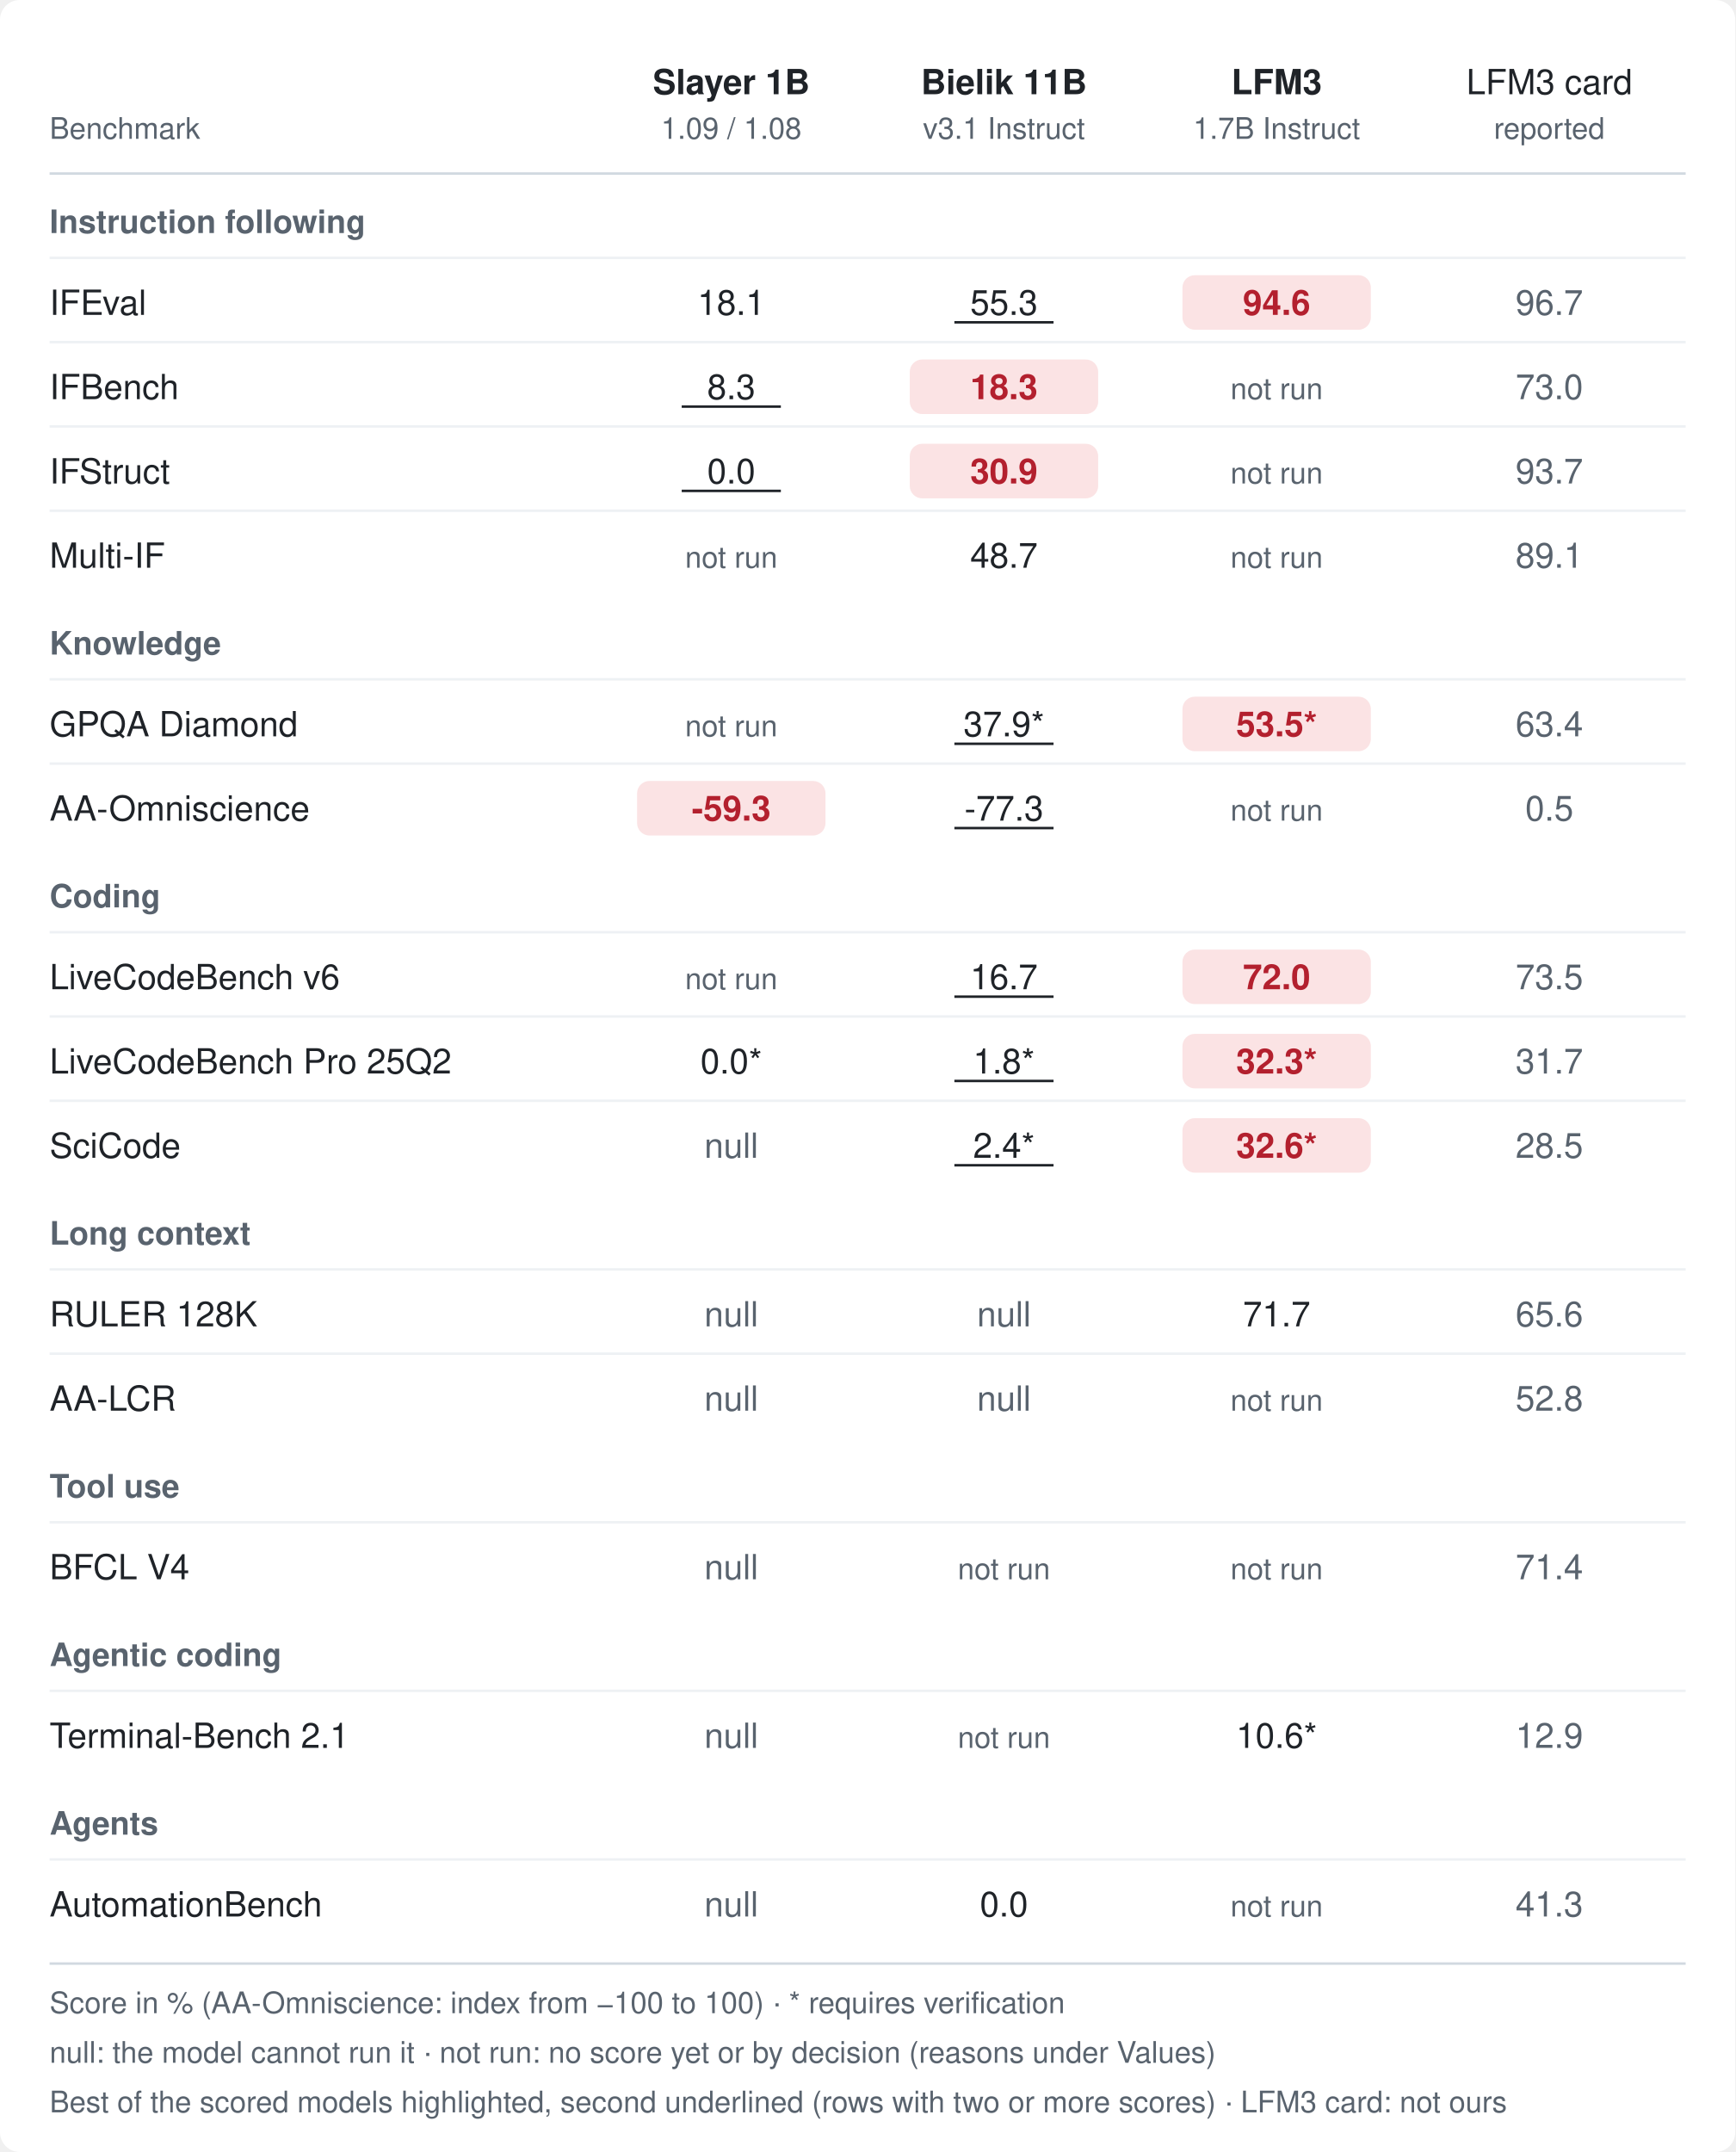
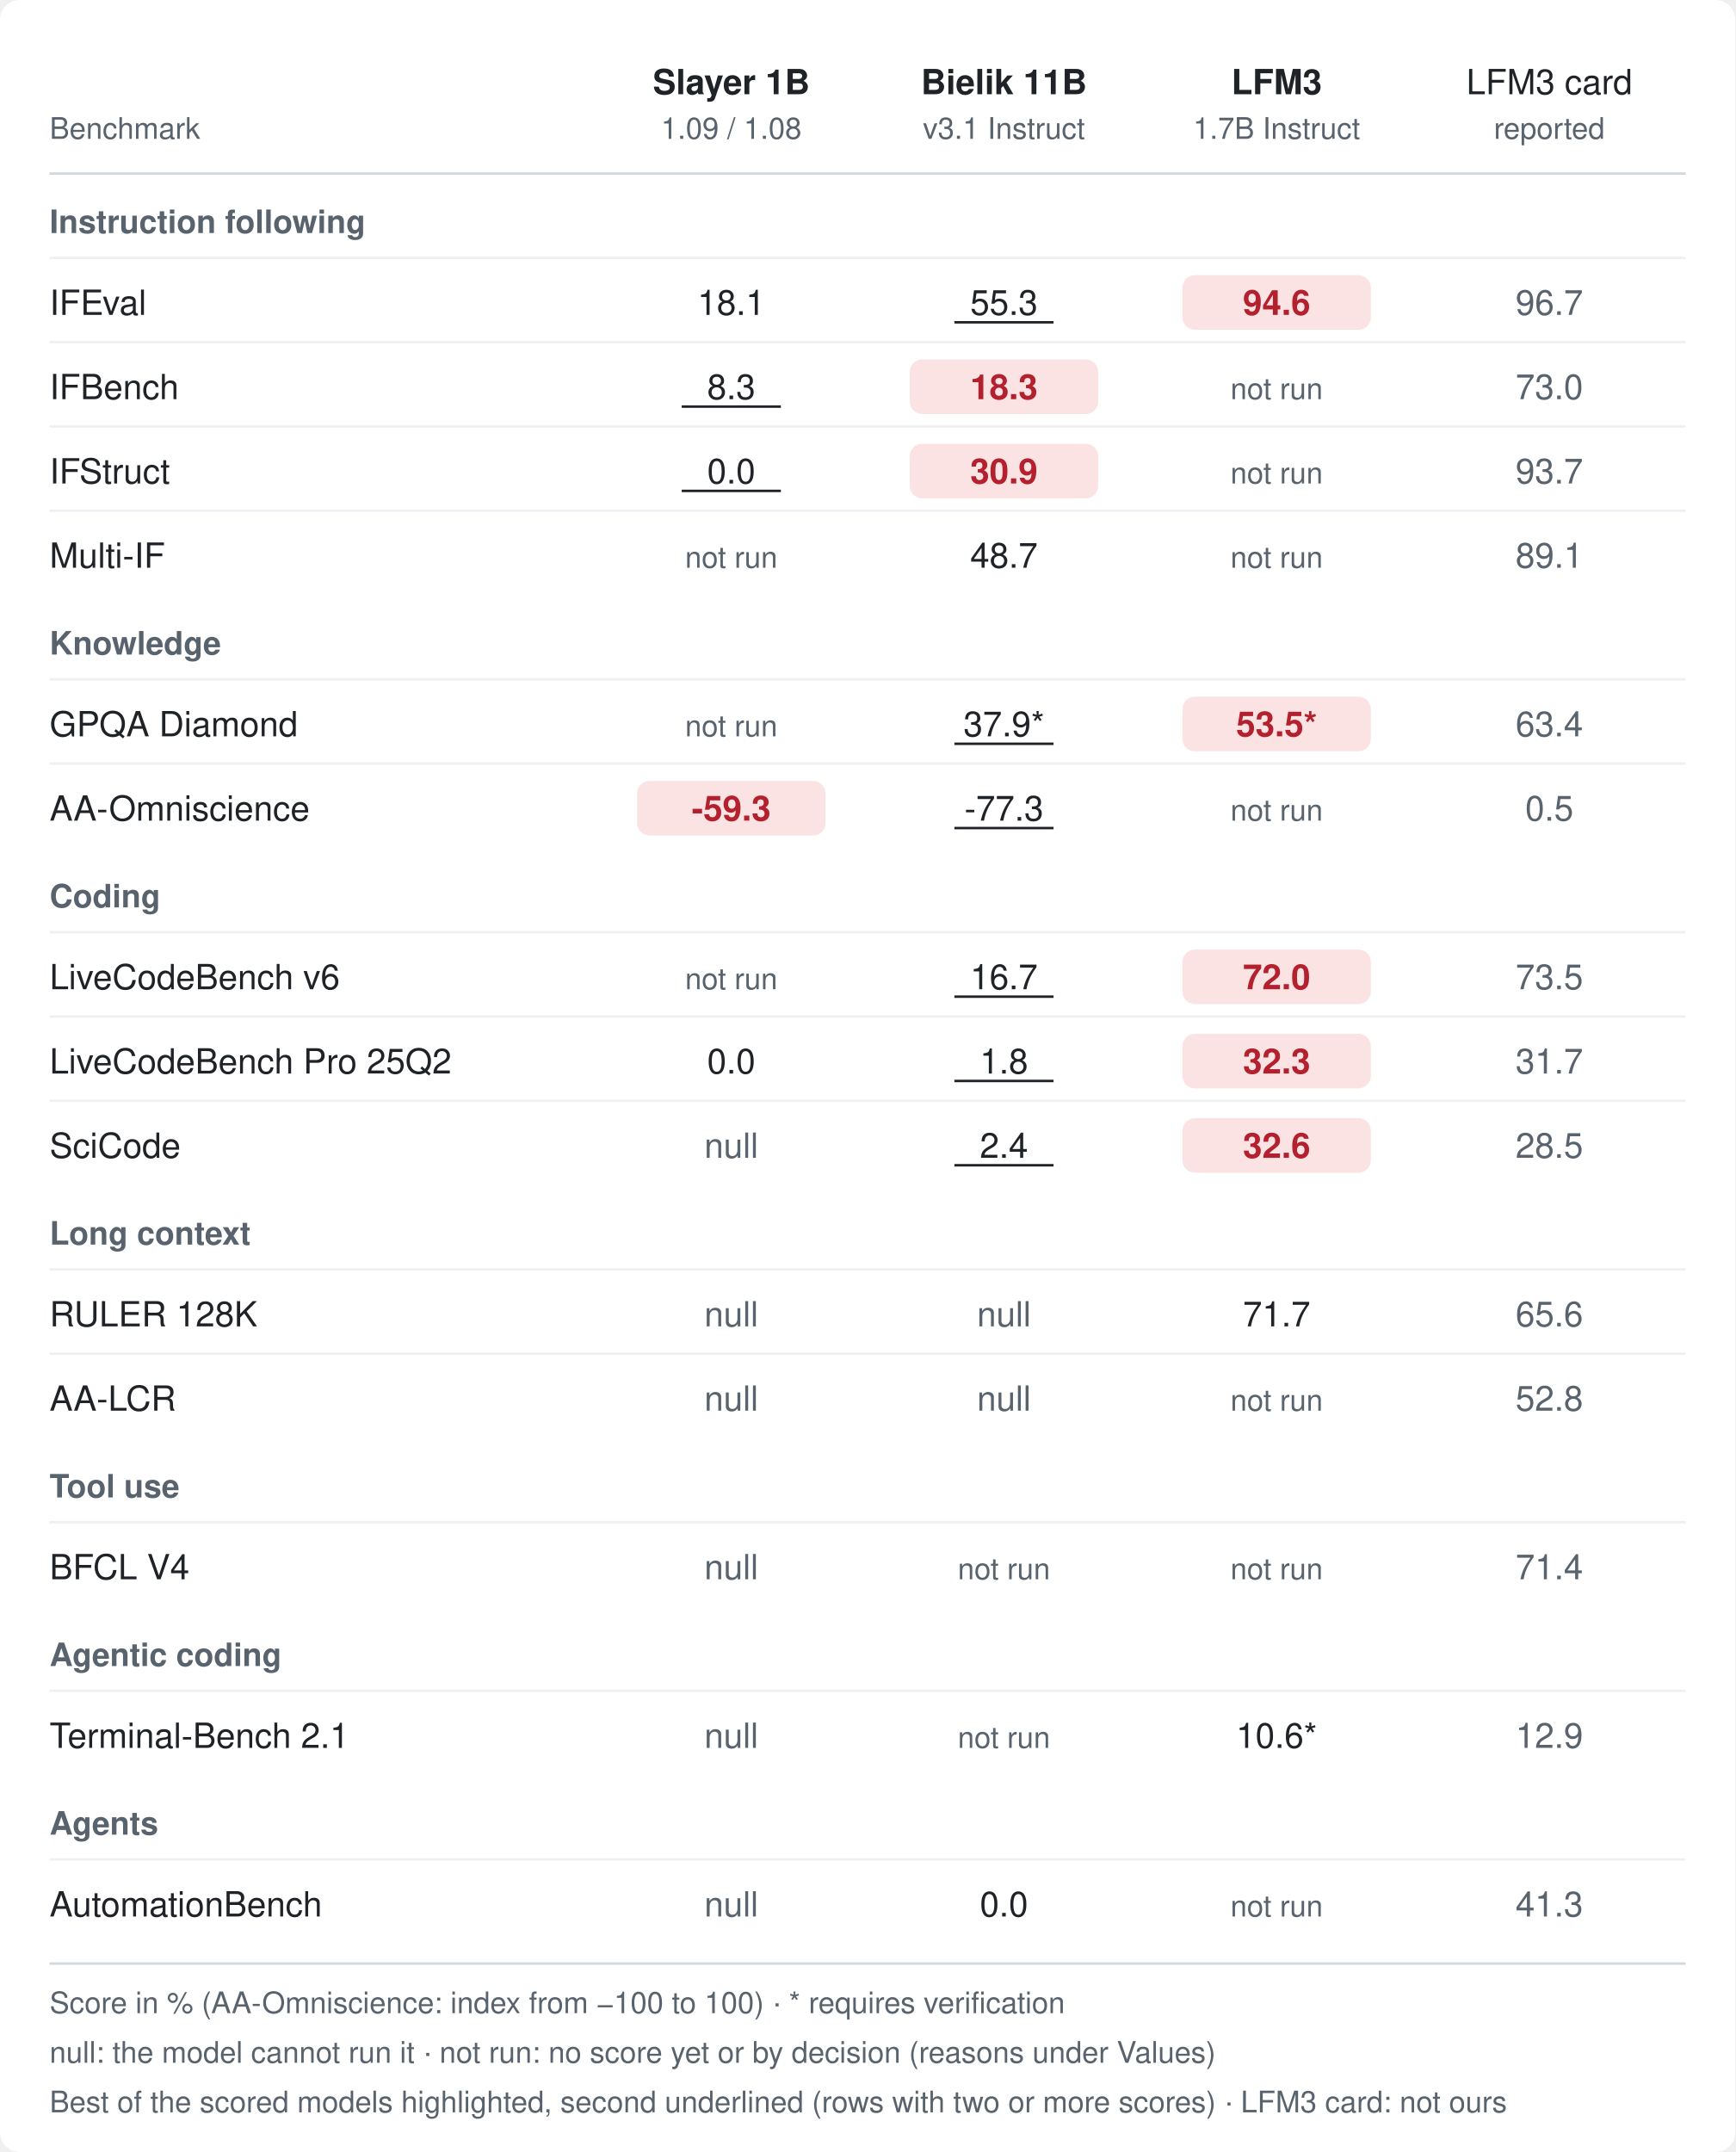
<svg xmlns="http://www.w3.org/2000/svg" width="700" height="868" viewBox="0 0 700 868" font-family="-apple-system, BlinkMacSystemFont, 'Segoe UI', Helvetica, Arial, sans-serif" font-size="14" fill="#1f2328">
  <rect width="700" height="868" rx="8" fill="#ffffff" />
  <text x="295.0" y="38" text-anchor="middle" font-weight="600">Slayer 1B</text>
  <text x="295.0" y="56" text-anchor="middle" font-size="12" fill="#59636e">1.09 / 1.08</text>
  <text x="405.0" y="38" text-anchor="middle" font-weight="600">Bielik 11B</text>
  <text x="405.0" y="56" text-anchor="middle" font-size="12" fill="#59636e">v3.1 Instruct</text>
  <text x="515.0" y="38" text-anchor="middle" font-weight="600">LFM3</text>
  <text x="515.0" y="56" text-anchor="middle" font-size="12" fill="#59636e">1.7B Instruct</text>
  <text x="625.0" y="38" text-anchor="middle" font-weight="400">LFM3 card</text>
  <text x="625.0" y="56" text-anchor="middle" font-size="12" fill="#59636e">reported</text>
  <text x="20" y="56" font-size="12" fill="#59636e">Benchmark</text>
  <line x1="20" x2="680" y1="70" y2="70" stroke="#d1d9e0" />
  <text x="20" y="94" font-size="13" font-weight="600" fill="#59636e">Instruction following</text>
  <line x1="20" x2="680" y1="104" y2="104" stroke="#eef1f4" />
  <text x="20" y="127">IFEval</text>
  <text x="295.0" y="127" text-anchor="middle" data-benchmark="ifeval" data-model="slayer1b-1.08" data-rank="3">18.1</text>
  <line x1="385.0" x2="425.0" y1="130" y2="130" stroke="#1f2328" />
  <text x="405.0" y="127" text-anchor="middle" data-benchmark="ifeval" data-model="bielik-11b-v3.1" data-rank="2">55.3</text>
  <rect x="477.0" y="111" width="76" height="22" rx="5" fill="#fbe3e4" />
  <text x="515.0" y="127" text-anchor="middle" font-weight="700" fill="#b3202e" data-benchmark="ifeval" data-model="lfm3-1.7b-ifeval" data-rank="1">94.6</text>
  <text x="625.0" y="127" text-anchor="middle" fill="#59636e" data-card="ifeval">96.7</text>
  <line x1="20" x2="680" y1="138" y2="138" stroke="#eef1f4" />
  <text x="20" y="161">IFBench</text>
  <line x1="275.0" x2="315.0" y1="164" y2="164" stroke="#1f2328" />
  <text x="295.0" y="161" text-anchor="middle" data-benchmark="ifbench" data-model="slayer1b-60000" data-rank="2">8.3</text>
  <rect x="367.0" y="145" width="76" height="22" rx="5" fill="#fbe3e4" />
  <text x="405.0" y="161" text-anchor="middle" font-weight="700" fill="#b3202e" data-benchmark="ifbench" data-model="bielik-11b-v3.1-vllm" data-rank="1">18.3</text>
  <text x="515.0" y="161" text-anchor="middle" fill="#59636e" font-size="12" data-benchmark="ifbench" data-model="" data-rank="0">not run</text>
  <text x="625.0" y="161" text-anchor="middle" fill="#59636e" data-card="ifbench">73.0</text>
  <line x1="20" x2="680" y1="172" y2="172" stroke="#eef1f4" />
  <text x="20" y="195">IFStruct</text>
  <line x1="275.0" x2="315.0" y1="198" y2="198" stroke="#1f2328" />
  <text x="295.0" y="195" text-anchor="middle" data-benchmark="ifstruct" data-model="slayer1b-60000" data-rank="2">0.0</text>
  <rect x="367.0" y="179" width="76" height="22" rx="5" fill="#fbe3e4" />
  <text x="405.0" y="195" text-anchor="middle" font-weight="700" fill="#b3202e" data-benchmark="ifstruct" data-model="bielik-11b-v3.1-vllm" data-rank="1">30.9</text>
  <text x="515.0" y="195" text-anchor="middle" fill="#59636e" font-size="12" data-benchmark="ifstruct" data-model="" data-rank="0">not run</text>
  <text x="625.0" y="195" text-anchor="middle" fill="#59636e" data-card="ifstruct">93.7</text>
  <line x1="20" x2="680" y1="206" y2="206" stroke="#eef1f4" />
  <text x="20" y="229">Multi-IF</text>
  <text x="295.0" y="229" text-anchor="middle" fill="#59636e" font-size="12" data-benchmark="multi-if" data-model="slayer1b-60000" data-rank="0">not run</text>
  <text x="405.0" y="229" text-anchor="middle" data-benchmark="multi-if" data-model="bielik-11b-v3.1-vllm" data-rank="0">48.7</text>
  <text x="515.0" y="229" text-anchor="middle" fill="#59636e" font-size="12" data-benchmark="multi-if" data-model="" data-rank="0">not run</text>
  <text x="625.0" y="229" text-anchor="middle" fill="#59636e" data-card="multi-if">89.1</text>
  <text x="20" y="264" font-size="13" font-weight="600" fill="#59636e">Knowledge</text>
  <line x1="20" x2="680" y1="274" y2="274" stroke="#eef1f4" />
  <text x="20" y="297">GPQA Diamond</text>
  <text x="295.0" y="297" text-anchor="middle" fill="#59636e" font-size="12" data-benchmark="gpqa-diamond" data-model="slayer1b-1.09-k70000" data-rank="0">not run</text>
  <line x1="385.0" x2="425.0" y1="300" y2="300" stroke="#1f2328" />
  <text x="405.0" y="297" text-anchor="middle" data-benchmark="gpqa-diamond" data-model="bielik-11b-v3.1" data-rank="2">37.9*</text>
  <rect x="477.0" y="281" width="76" height="22" rx="5" fill="#fbe3e4" />
  <text x="515.0" y="297" text-anchor="middle" font-weight="700" fill="#b3202e" data-benchmark="gpqa-diamond" data-model="lfm3-1.7b" data-rank="1">53.5*</text>
  <text x="625.0" y="297" text-anchor="middle" fill="#59636e" data-card="gpqa-diamond">63.4</text>
  <line x1="20" x2="680" y1="308" y2="308" stroke="#eef1f4" />
  <text x="20" y="331">AA-Omniscience</text>
  <rect x="257.0" y="315" width="76" height="22" rx="5" fill="#fbe3e4" />
  <text x="295.0" y="331" text-anchor="middle" font-weight="700" fill="#b3202e" data-benchmark="aa-omniscience" data-model="slayer1b-60000" data-rank="1">-59.3</text>
  <line x1="385.0" x2="425.0" y1="334" y2="334" stroke="#1f2328" />
  <text x="405.0" y="331" text-anchor="middle" data-benchmark="aa-omniscience" data-model="bielik-11b-v3.1-vllm" data-rank="2">-77.3</text>
  <text x="515.0" y="331" text-anchor="middle" fill="#59636e" font-size="12" data-benchmark="aa-omniscience" data-model="" data-rank="0">not run</text>
  <text x="625.0" y="331" text-anchor="middle" fill="#59636e" data-card="aa-omniscience">0.5</text>
  <text x="20" y="366" font-size="13" font-weight="600" fill="#59636e">Coding</text>
  <line x1="20" x2="680" y1="376" y2="376" stroke="#eef1f4" />
  <text x="20" y="399">LiveCodeBench v6</text>
  <text x="295.0" y="399" text-anchor="middle" fill="#59636e" font-size="12" data-benchmark="livecodebench-v6" data-model="slayer1b-1.09-k70000" data-rank="0">not run</text>
  <line x1="385.0" x2="425.0" y1="402" y2="402" stroke="#1f2328" />
  <text x="405.0" y="399" text-anchor="middle" data-benchmark="livecodebench-v6" data-model="bielik-11b-v3.1" data-rank="2">16.7</text>
  <rect x="477.0" y="383" width="76" height="22" rx="5" fill="#fbe3e4" />
  <text x="515.0" y="399" text-anchor="middle" font-weight="700" fill="#b3202e" data-benchmark="livecodebench-v6" data-model="lfm3-1.7b" data-rank="1">72.0</text>
  <text x="625.0" y="399" text-anchor="middle" fill="#59636e" data-card="livecodebench-v6">73.5</text>
  <line x1="20" x2="680" y1="410" y2="410" stroke="#eef1f4" />
  <text x="20" y="433">LiveCodeBench Pro 25Q2</text>
-   <text x="295.0" y="433" text-anchor="middle" data-benchmark="livecodebench-pro-25q2" data-model="slayer1b-1.09-k70000" data-rank="3">0.0*</text>
+   <text x="295.0" y="433" text-anchor="middle" data-benchmark="livecodebench-pro-25q2" data-model="slayer1b-1.09-k70000" data-rank="3">0.0</text>
  <line x1="385.0" x2="425.0" y1="436" y2="436" stroke="#1f2328" />
-   <text x="405.0" y="433" text-anchor="middle" data-benchmark="livecodebench-pro-25q2" data-model="bielik-11b-v3.1" data-rank="2">1.8*</text>
+   <text x="405.0" y="433" text-anchor="middle" data-benchmark="livecodebench-pro-25q2" data-model="bielik-11b-v3.1" data-rank="2">1.8</text>
  <rect x="477.0" y="417" width="76" height="22" rx="5" fill="#fbe3e4" />
-   <text x="515.0" y="433" text-anchor="middle" font-weight="700" fill="#b3202e" data-benchmark="livecodebench-pro-25q2" data-model="lfm3-1.7b" data-rank="1">32.3*</text>
+   <text x="515.0" y="433" text-anchor="middle" font-weight="700" fill="#b3202e" data-benchmark="livecodebench-pro-25q2" data-model="lfm3-1.7b" data-rank="1">32.3</text>
  <text x="625.0" y="433" text-anchor="middle" fill="#59636e" data-card="livecodebench-pro-25q2">31.7</text>
  <line x1="20" x2="680" y1="444" y2="444" stroke="#eef1f4" />
  <text x="20" y="467">SciCode</text>
  <text x="295.0" y="467" text-anchor="middle" fill="#59636e" data-benchmark="scicode" data-model="slayer1b-1.09-k70000" data-rank="0">null</text>
  <line x1="385.0" x2="425.0" y1="470" y2="470" stroke="#1f2328" />
-   <text x="405.0" y="467" text-anchor="middle" data-benchmark="scicode" data-model="bielik-11b-v3.1" data-rank="2">2.4*</text>
+   <text x="405.0" y="467" text-anchor="middle" data-benchmark="scicode" data-model="bielik-11b-v3.1" data-rank="2">2.4</text>
  <rect x="477.0" y="451" width="76" height="22" rx="5" fill="#fbe3e4" />
-   <text x="515.0" y="467" text-anchor="middle" font-weight="700" fill="#b3202e" data-benchmark="scicode" data-model="lfm3-1.7b" data-rank="1">32.6*</text>
+   <text x="515.0" y="467" text-anchor="middle" font-weight="700" fill="#b3202e" data-benchmark="scicode" data-model="lfm3-1.7b" data-rank="1">32.6</text>
  <text x="625.0" y="467" text-anchor="middle" fill="#59636e" data-card="scicode">28.5</text>
  <text x="20" y="502" font-size="13" font-weight="600" fill="#59636e">Long context</text>
  <line x1="20" x2="680" y1="512" y2="512" stroke="#eef1f4" />
  <text x="20" y="535">RULER 128K</text>
  <text x="295.0" y="535" text-anchor="middle" fill="#59636e" data-benchmark="ruler-128k" data-model="slayer1b-1.09-k70000" data-rank="0">null</text>
  <text x="405.0" y="535" text-anchor="middle" fill="#59636e" data-benchmark="ruler-128k" data-model="bielik-11b-v3.1" data-rank="0">null</text>
  <text x="515.0" y="535" text-anchor="middle" data-benchmark="ruler-128k" data-model="lfm3-1.7b" data-rank="0">71.7</text>
  <text x="625.0" y="535" text-anchor="middle" fill="#59636e" data-card="ruler-128k">65.6</text>
  <line x1="20" x2="680" y1="546" y2="546" stroke="#eef1f4" />
  <text x="20" y="569">AA-LCR</text>
  <text x="295.0" y="569" text-anchor="middle" fill="#59636e" data-benchmark="aa-lcr" data-model="slayer1b-1.09-k70000" data-rank="0">null</text>
  <text x="405.0" y="569" text-anchor="middle" fill="#59636e" data-benchmark="aa-lcr" data-model="bielik-11b-v3.1" data-rank="0">null</text>
  <text x="515.0" y="569" text-anchor="middle" fill="#59636e" font-size="12" data-benchmark="aa-lcr" data-model="" data-rank="0">not run</text>
  <text x="625.0" y="569" text-anchor="middle" fill="#59636e" data-card="aa-lcr">52.8</text>
  <text x="20" y="604" font-size="13" font-weight="600" fill="#59636e">Tool use</text>
  <line x1="20" x2="680" y1="614" y2="614" stroke="#eef1f4" />
  <text x="20" y="637">BFCL V4</text>
  <text x="295.0" y="637" text-anchor="middle" fill="#59636e" data-benchmark="bfcl-v4" data-model="slayer1b-60000" data-rank="0">null</text>
  <text x="405.0" y="637" text-anchor="middle" fill="#59636e" font-size="12" data-benchmark="bfcl-v4" data-model="bielik-11b-v3.1-vllm" data-rank="0">not run</text>
  <text x="515.0" y="637" text-anchor="middle" fill="#59636e" font-size="12" data-benchmark="bfcl-v4" data-model="" data-rank="0">not run</text>
  <text x="625.0" y="637" text-anchor="middle" fill="#59636e" data-card="bfcl-v4">71.4</text>
  <text x="20" y="672" font-size="13" font-weight="600" fill="#59636e">Agentic coding</text>
  <line x1="20" x2="680" y1="682" y2="682" stroke="#eef1f4" />
  <text x="20" y="705">Terminal-Bench 2.1</text>
  <text x="295.0" y="705" text-anchor="middle" fill="#59636e" data-benchmark="terminal-bench-2-1" data-model="slayer1b-1.09-k70000" data-rank="0">null</text>
  <text x="405.0" y="705" text-anchor="middle" fill="#59636e" font-size="12" data-benchmark="terminal-bench-2-1" data-model="" data-rank="0">not run</text>
  <text x="515.0" y="705" text-anchor="middle" data-benchmark="terminal-bench-2-1" data-model="lfm3-1.7b" data-rank="0">10.6*</text>
  <text x="625.0" y="705" text-anchor="middle" fill="#59636e" data-card="terminal-bench-2-1">12.9</text>
  <text x="20" y="740" font-size="13" font-weight="600" fill="#59636e">Agents</text>
  <line x1="20" x2="680" y1="750" y2="750" stroke="#eef1f4" />
  <text x="20" y="773">AutomationBench</text>
  <text x="295.0" y="773" text-anchor="middle" fill="#59636e" data-benchmark="automationbench" data-model="slayer1b-60000" data-rank="0">null</text>
  <text x="405.0" y="773" text-anchor="middle" data-benchmark="automationbench" data-model="bielik-11b-v3.1-vllm" data-rank="0">0.0</text>
  <text x="515.0" y="773" text-anchor="middle" fill="#59636e" font-size="12" data-benchmark="automationbench" data-model="" data-rank="0">not run</text>
  <text x="625.0" y="773" text-anchor="middle" fill="#59636e" data-card="automationbench">41.3</text>
  <line x1="20" x2="680" y1="792" y2="792" stroke="#d1d9e0" />
  <text x="20" y="812" font-size="12" fill="#59636e">Score in % (AA-Omniscience: index from −100 to 100) · * requires verification</text>
  <text x="20" y="832" font-size="12" fill="#59636e">null: the model cannot run it · not run: no score yet or by decision (reasons under Values)</text>
  <text x="20" y="852" font-size="12" fill="#59636e">Best of the scored models highlighted, second underlined (rows with two or more scores) · LFM3 card: not ours</text>
</svg>
